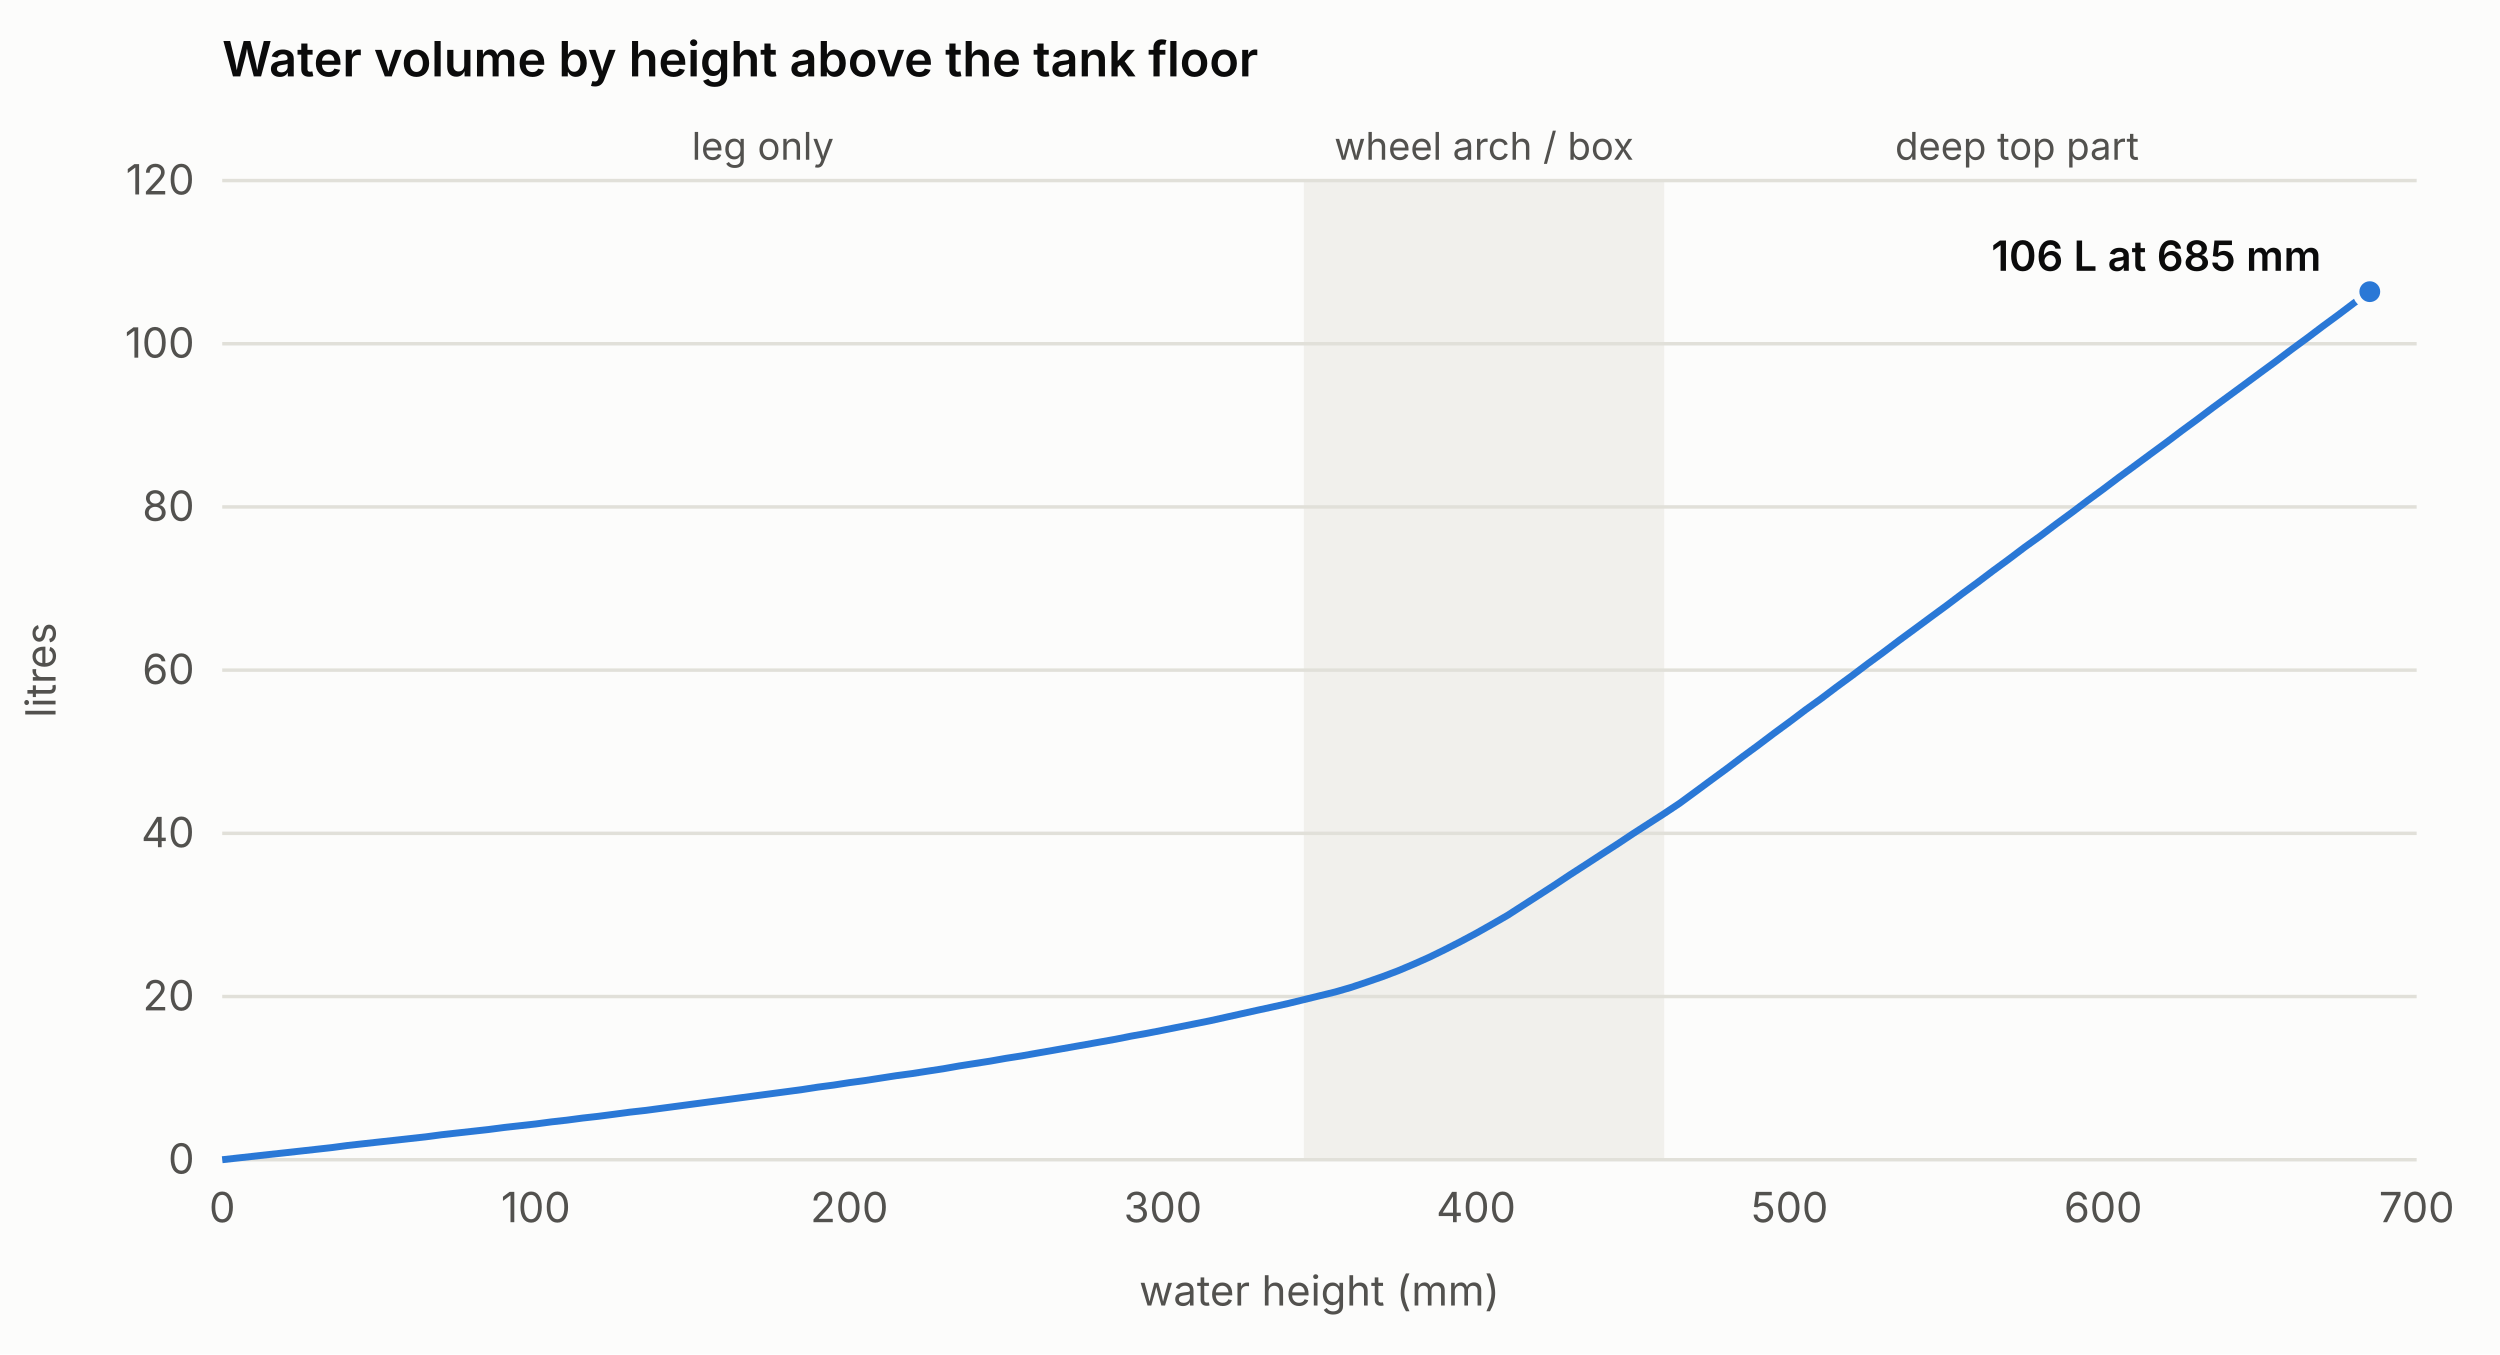
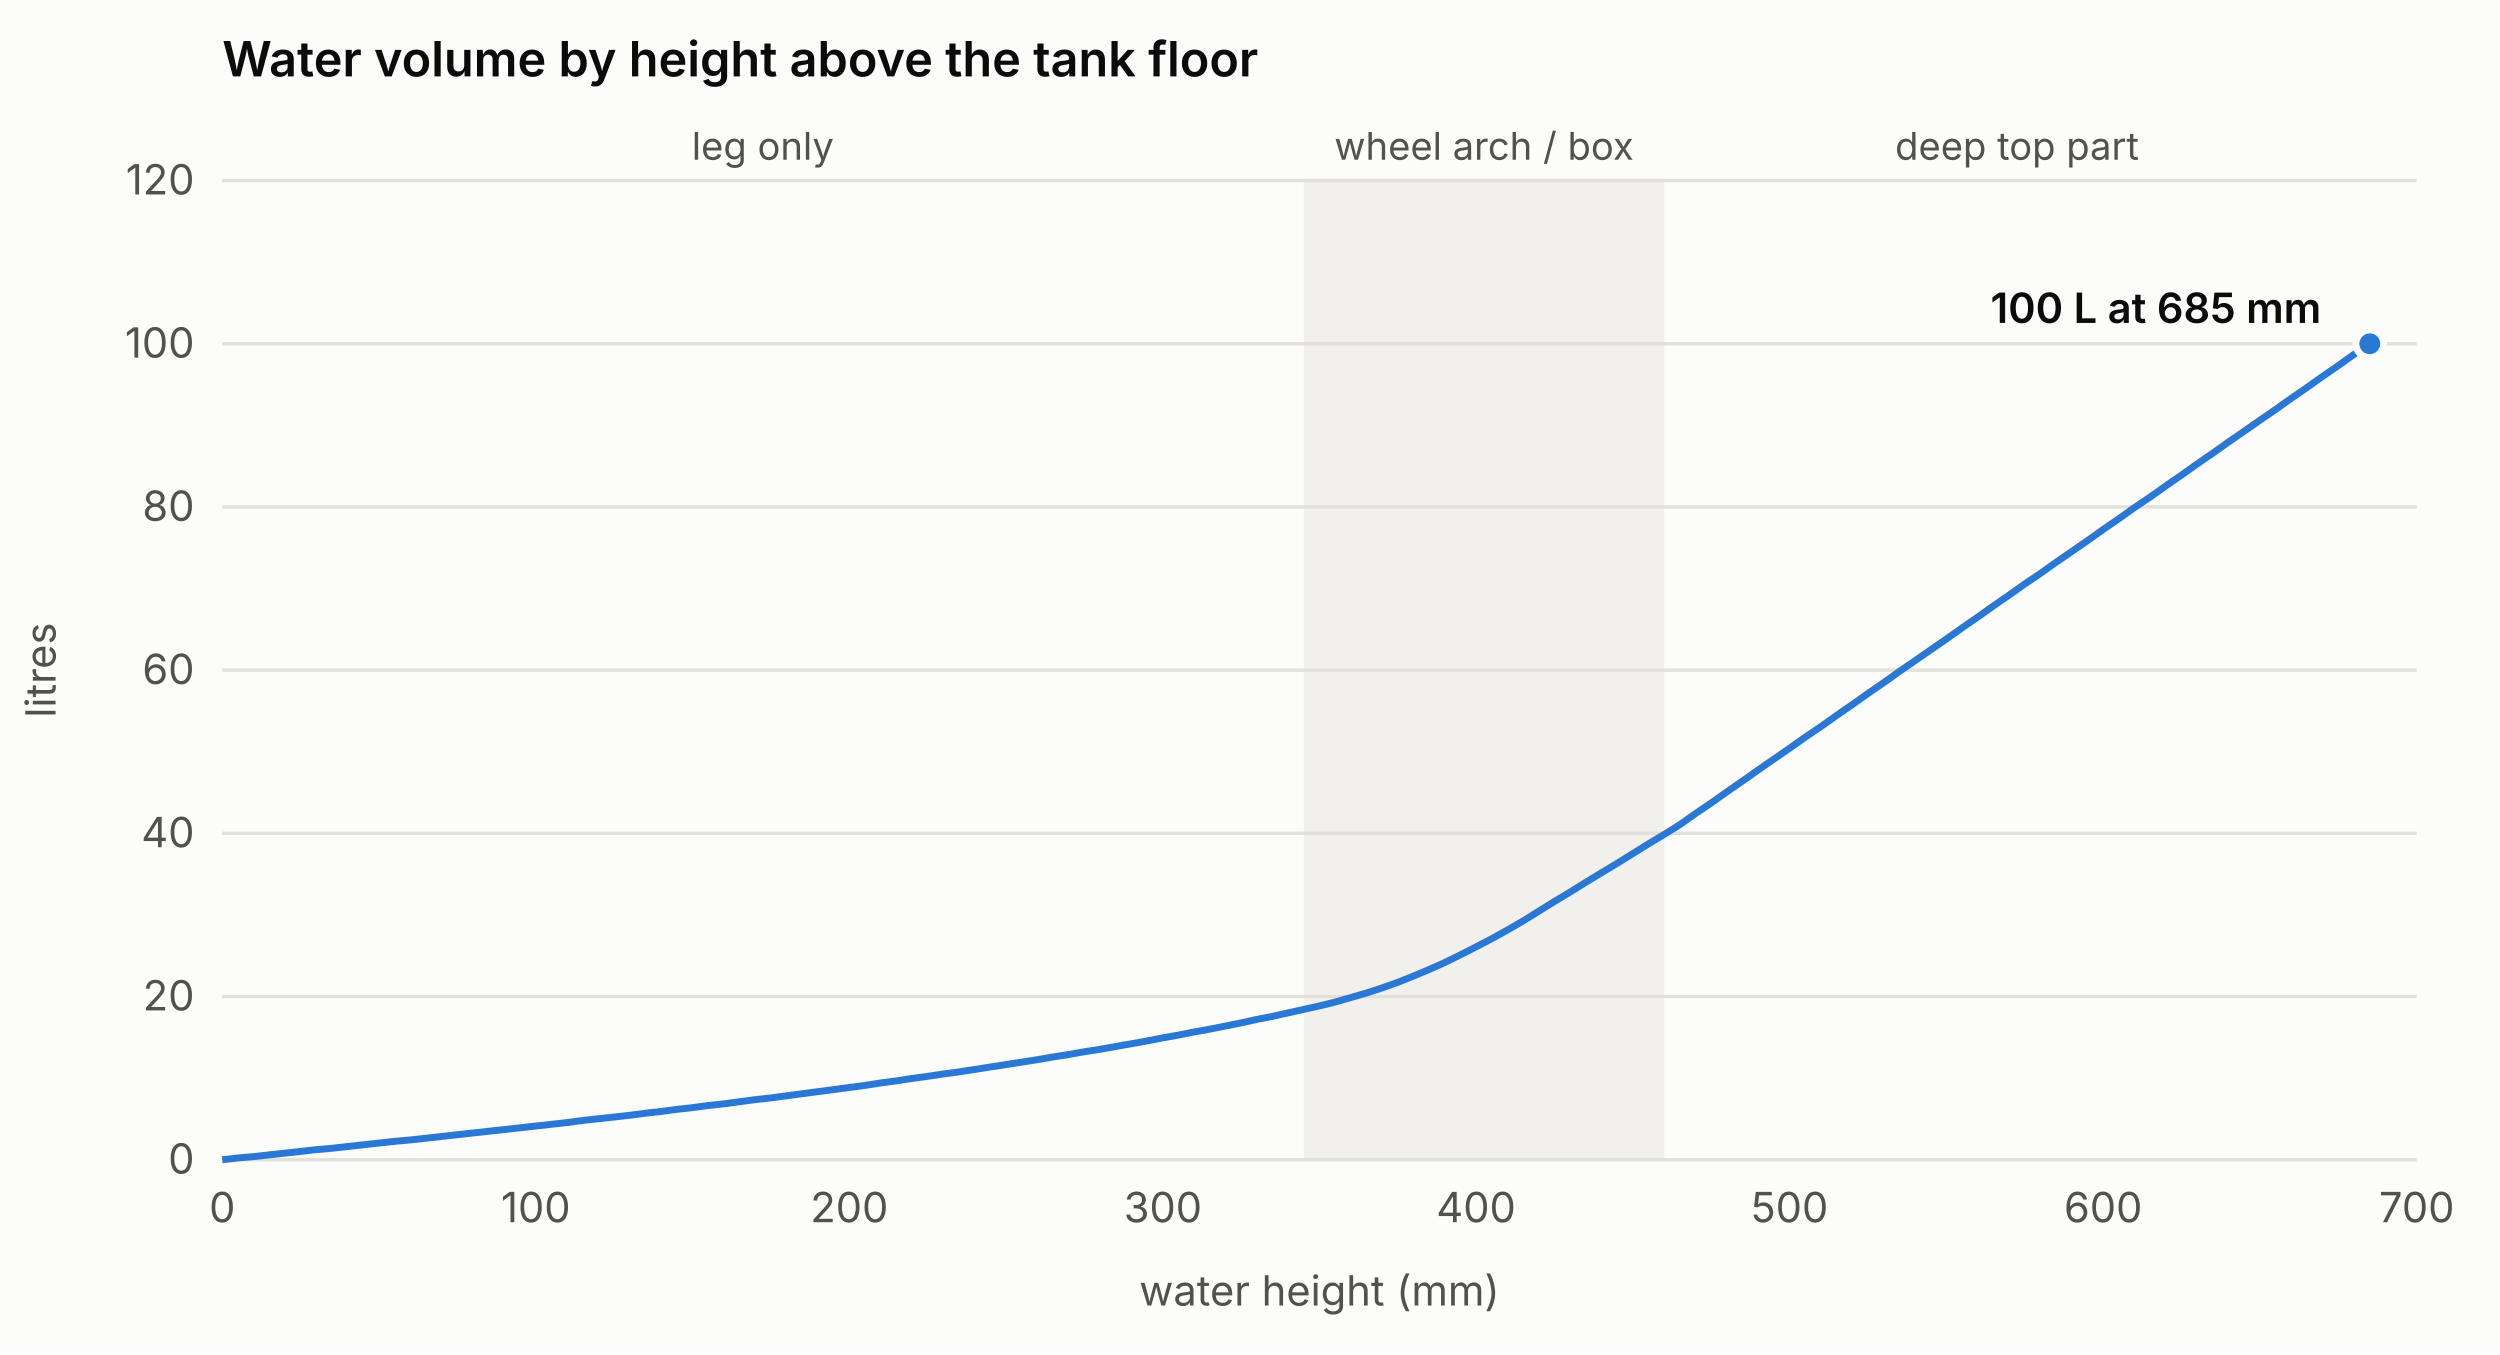
<svg xmlns="http://www.w3.org/2000/svg" viewBox="0 0 720 390" font-family="Inter, DejaVu Sans, sans-serif" font-size="12">
  <rect width="100%" height="100%" fill="#fcfcfb" />
  <text x="64" y="22" font-size="14" font-weight="600" fill="#0b0b0b">Water volume by height above the tank floor</text>
  <text x="219.7" y="46" text-anchor="middle" fill="#52514e" font-size="11">leg only</text>
  <rect x="375.5" y="52" width="103.8" height="282" fill="#f1f0ec" />
  <text x="427.4" y="46" text-anchor="middle" fill="#52514e" font-size="11">wheel arch / box</text>
  <text x="580.9" y="46" text-anchor="middle" fill="#52514e" font-size="11">deep top part</text>
  <line x1="64" x2="696" y1="334.0" y2="334.0" stroke="#e1e0d9" />
  <text x="56" y="338.0" text-anchor="end" fill="#52514e">0</text>
  <line x1="64" x2="696" y1="287.0" y2="287.0" stroke="#e1e0d9" />
  <text x="56" y="291.0" text-anchor="end" fill="#52514e">20</text>
  <line x1="64" x2="696" y1="240.0" y2="240.0" stroke="#e1e0d9" />
  <text x="56" y="244.0" text-anchor="end" fill="#52514e">40</text>
  <line x1="64" x2="696" y1="193.0" y2="193.0" stroke="#e1e0d9" />
  <text x="56" y="197.0" text-anchor="end" fill="#52514e">60</text>
  <line x1="64" x2="696" y1="146.0" y2="146.0" stroke="#e1e0d9" />
  <text x="56" y="150.0" text-anchor="end" fill="#52514e">80</text>
  <line x1="64" x2="696" y1="99.0" y2="99.0" stroke="#e1e0d9" />
  <text x="56" y="103.0" text-anchor="end" fill="#52514e">100</text>
  <line x1="64" x2="696" y1="52.0" y2="52.0" stroke="#e1e0d9" />
  <text x="56" y="56.0" text-anchor="end" fill="#52514e">120</text>
  <text x="64.0" y="352" text-anchor="middle" fill="#52514e">0</text>
  <text x="154.3" y="352" text-anchor="middle" fill="#52514e">100</text>
  <text x="244.6" y="352" text-anchor="middle" fill="#52514e">200</text>
  <text x="334.9" y="352" text-anchor="middle" fill="#52514e">300</text>
  <text x="425.1" y="352" text-anchor="middle" fill="#52514e">400</text>
  <text x="515.4" y="352" text-anchor="middle" fill="#52514e">500</text>
  <text x="605.7" y="352" text-anchor="middle" fill="#52514e">600</text>
  <text x="696.0" y="352" text-anchor="middle" fill="#52514e">700</text>
  <text x="380.0" y="376" text-anchor="middle" fill="#52514e">water height (mm)</text>
  <text transform="translate(16 193.0) rotate(-90)" text-anchor="middle" fill="#52514e">litres</text>
-   <polyline points="64.0,334.0 68.5,333.5 73.0,333.0 77.5,332.5 82.1,332.0 86.6,331.5 91.1,331.0 95.6,330.5 100.1,329.9 104.6,329.4 109.1,328.9 113.7,328.4 118.2,327.9 122.7,327.4 127.2,326.8 131.7,326.3 136.2,325.8 140.7,325.3 145.3,324.7 149.8,324.2 154.3,323.7 158.8,323.1 163.3,322.6 167.8,322.0 172.3,321.5 176.9,320.9 181.4,320.3 185.9,319.8 190.4,319.2 194.9,318.6 199.4,318.0 203.9,317.4 208.5,316.8 213.0,316.2 217.5,315.6 222.0,315.0 226.5,314.4 231.0,313.8 235.5,313.1 240.1,312.5 244.6,311.8 249.1,311.2 253.6,310.5 258.1,309.8 262.6,309.2 267.1,308.5 271.7,307.8 276.2,307.0 280.7,306.3 285.2,305.6 289.7,304.8 294.2,304.1 298.7,303.3 303.3,302.5 307.8,301.7 312.3,300.9 316.8,300.1 321.3,299.3 325.8,298.4 330.3,297.6 334.9,296.7 339.4,295.8 343.9,294.9 348.4,294.0 352.9,293.0 357.4,292.0 361.9,291.0 366.5,290.0 371.0,289.0 375.5,287.9 380.0,286.8 384.5,285.7 389.0,284.4 393.5,282.9 398.1,281.3 402.6,279.6 407.1,277.7 411.6,275.7 416.1,273.5 420.6,271.2 425.1,268.8 429.7,266.2 434.2,263.6 438.7,260.7 443.2,257.8 447.7,254.9 452.2,251.9 456.7,249.0 461.3,246.0 465.8,243.1 470.3,240.1 474.8,237.2 479.3,234.3 483.8,231.3 488.3,228.0 492.9,224.6 497.4,221.3 501.9,217.9 506.4,214.6 510.9,211.2 515.4,207.9 519.9,204.5 524.5,201.2 529.0,197.8 533.5,194.5 538.0,191.1 542.5,187.8 547.0,184.4 551.5,181.1 556.1,177.7 560.6,174.4 565.1,171.0 569.6,167.7 574.1,164.3 578.6,161.0 583.1,157.6 587.7,154.3 592.2,150.9 596.7,147.6 601.2,144.2 605.7,140.9 610.2,137.5 614.7,134.2 619.3,130.8 623.8,127.5 628.3,124.1 632.8,120.8 637.3,117.4 641.8,114.1 646.3,110.8 650.9,107.4 655.4,104.1 659.9,100.7 664.4,97.4 668.9,94.0 673.4,90.7 677.9,87.3 682.5,84.0 682.5,84.0" fill="none" stroke="#2a78d6" stroke-width="2" stroke-linejoin="round" />
-   <circle cx="682.5" cy="84.0" r="4" fill="#2a78d6" stroke="#fcfcfb" stroke-width="2" />
-   <text x="668.5" y="78.0" text-anchor="end" fill="#0b0b0b" font-weight="600">106 L at 685 mm</text>
+   <polyline points="64.0,334.0 68.5,333.5 73.0,333.1 77.5,332.6 82.1,332.1 86.6,331.6 91.1,331.1 95.6,330.7 100.1,330.2 104.6,329.7 109.1,329.2 113.7,328.7 118.2,328.3 122.7,327.8 127.2,327.3 131.7,326.8 136.2,326.3 140.7,325.8 145.3,325.3 149.8,324.8 154.3,324.3 158.8,323.8 163.3,323.3 167.8,322.7 172.3,322.2 176.9,321.7 181.4,321.2 185.9,320.6 190.4,320.1 194.9,319.5 199.4,319.0 203.9,318.4 208.5,317.9 213.0,317.3 217.5,316.7 222.0,316.2 226.5,315.6 231.0,315.0 235.5,314.4 240.1,313.8 244.6,313.2 249.1,312.6 253.6,311.9 258.1,311.3 262.6,310.6 267.1,310.0 271.7,309.3 276.2,308.7 280.7,308.0 285.2,307.3 289.7,306.6 294.2,305.9 298.7,305.2 303.3,304.4 307.8,303.7 312.3,302.9 316.8,302.2 321.3,301.4 325.8,300.6 330.3,299.8 334.9,298.9 339.4,298.1 343.9,297.2 348.4,296.4 352.9,295.5 357.4,294.6 361.9,293.6 366.5,292.7 371.0,291.7 375.5,290.7 380.0,289.7 384.5,288.6 389.0,287.3 393.5,286.0 398.1,284.5 402.6,282.9 407.1,281.1 411.6,279.2 416.1,277.2 420.6,275.0 425.1,272.7 429.7,270.3 434.2,267.8 438.7,265.2 443.2,262.4 447.7,259.6 452.2,256.9 456.7,254.1 461.3,251.3 465.8,248.6 470.3,245.8 474.8,243.0 479.3,240.3 483.8,237.5 488.3,234.3 492.9,231.2 497.4,228.0 501.9,224.9 506.4,221.7 510.9,218.6 515.4,215.5 519.9,212.3 524.5,209.2 529.0,206.0 533.5,202.9 538.0,199.7 542.5,196.6 547.0,193.4 551.5,190.3 556.1,187.1 560.6,184.0 565.1,180.8 569.6,177.7 574.1,174.5 578.6,171.4 583.1,168.2 587.7,165.1 592.2,161.9 596.7,158.8 601.2,155.7 605.7,152.5 610.2,149.4 614.7,146.2 619.3,143.1 623.8,139.9 628.3,136.8 632.8,133.6 637.3,130.5 641.8,127.3 646.3,124.2 650.9,121.0 655.4,117.9 659.9,114.7 664.4,111.6 668.9,108.4 673.4,105.3 677.9,102.1 682.5,99.0 682.5,99.0" fill="none" stroke="#2a78d6" stroke-width="2" stroke-linejoin="round" />
+   <circle cx="682.5" cy="99.0" r="4" fill="#2a78d6" stroke="#fcfcfb" stroke-width="2" />
+   <text x="668.5" y="93.0" text-anchor="end" fill="#0b0b0b" font-weight="600">100 L at 685 mm</text>
</svg>
